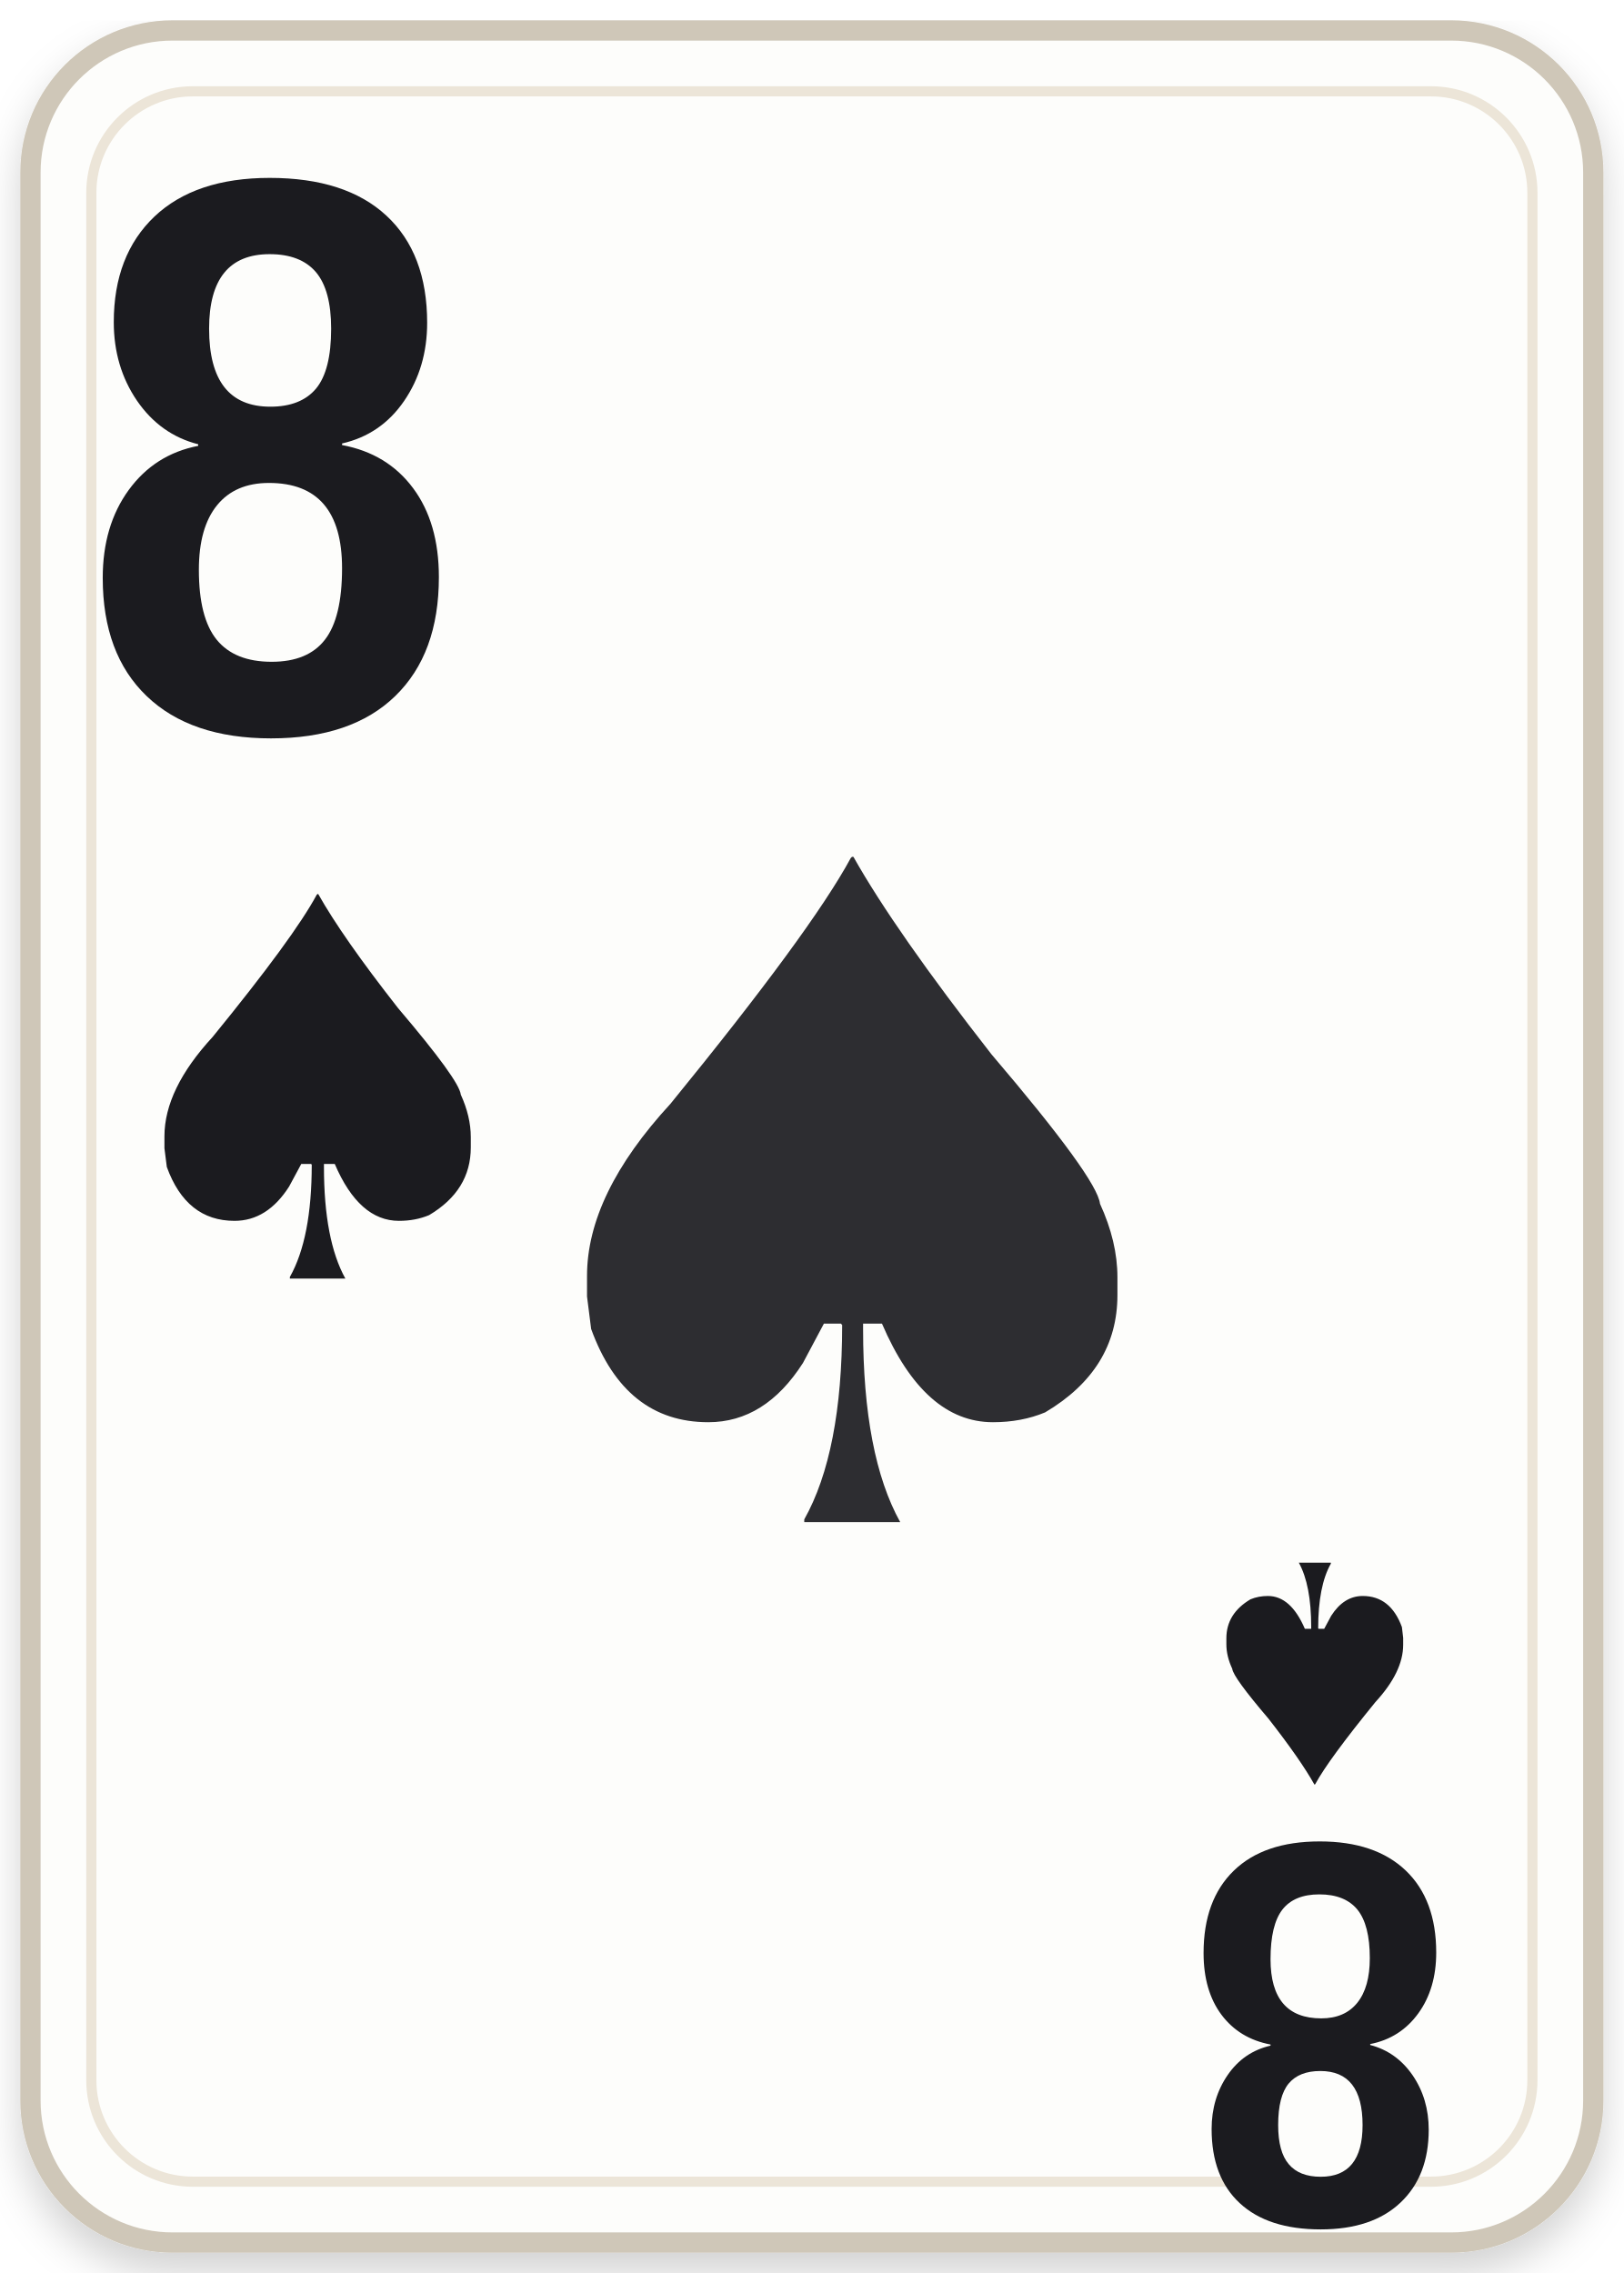
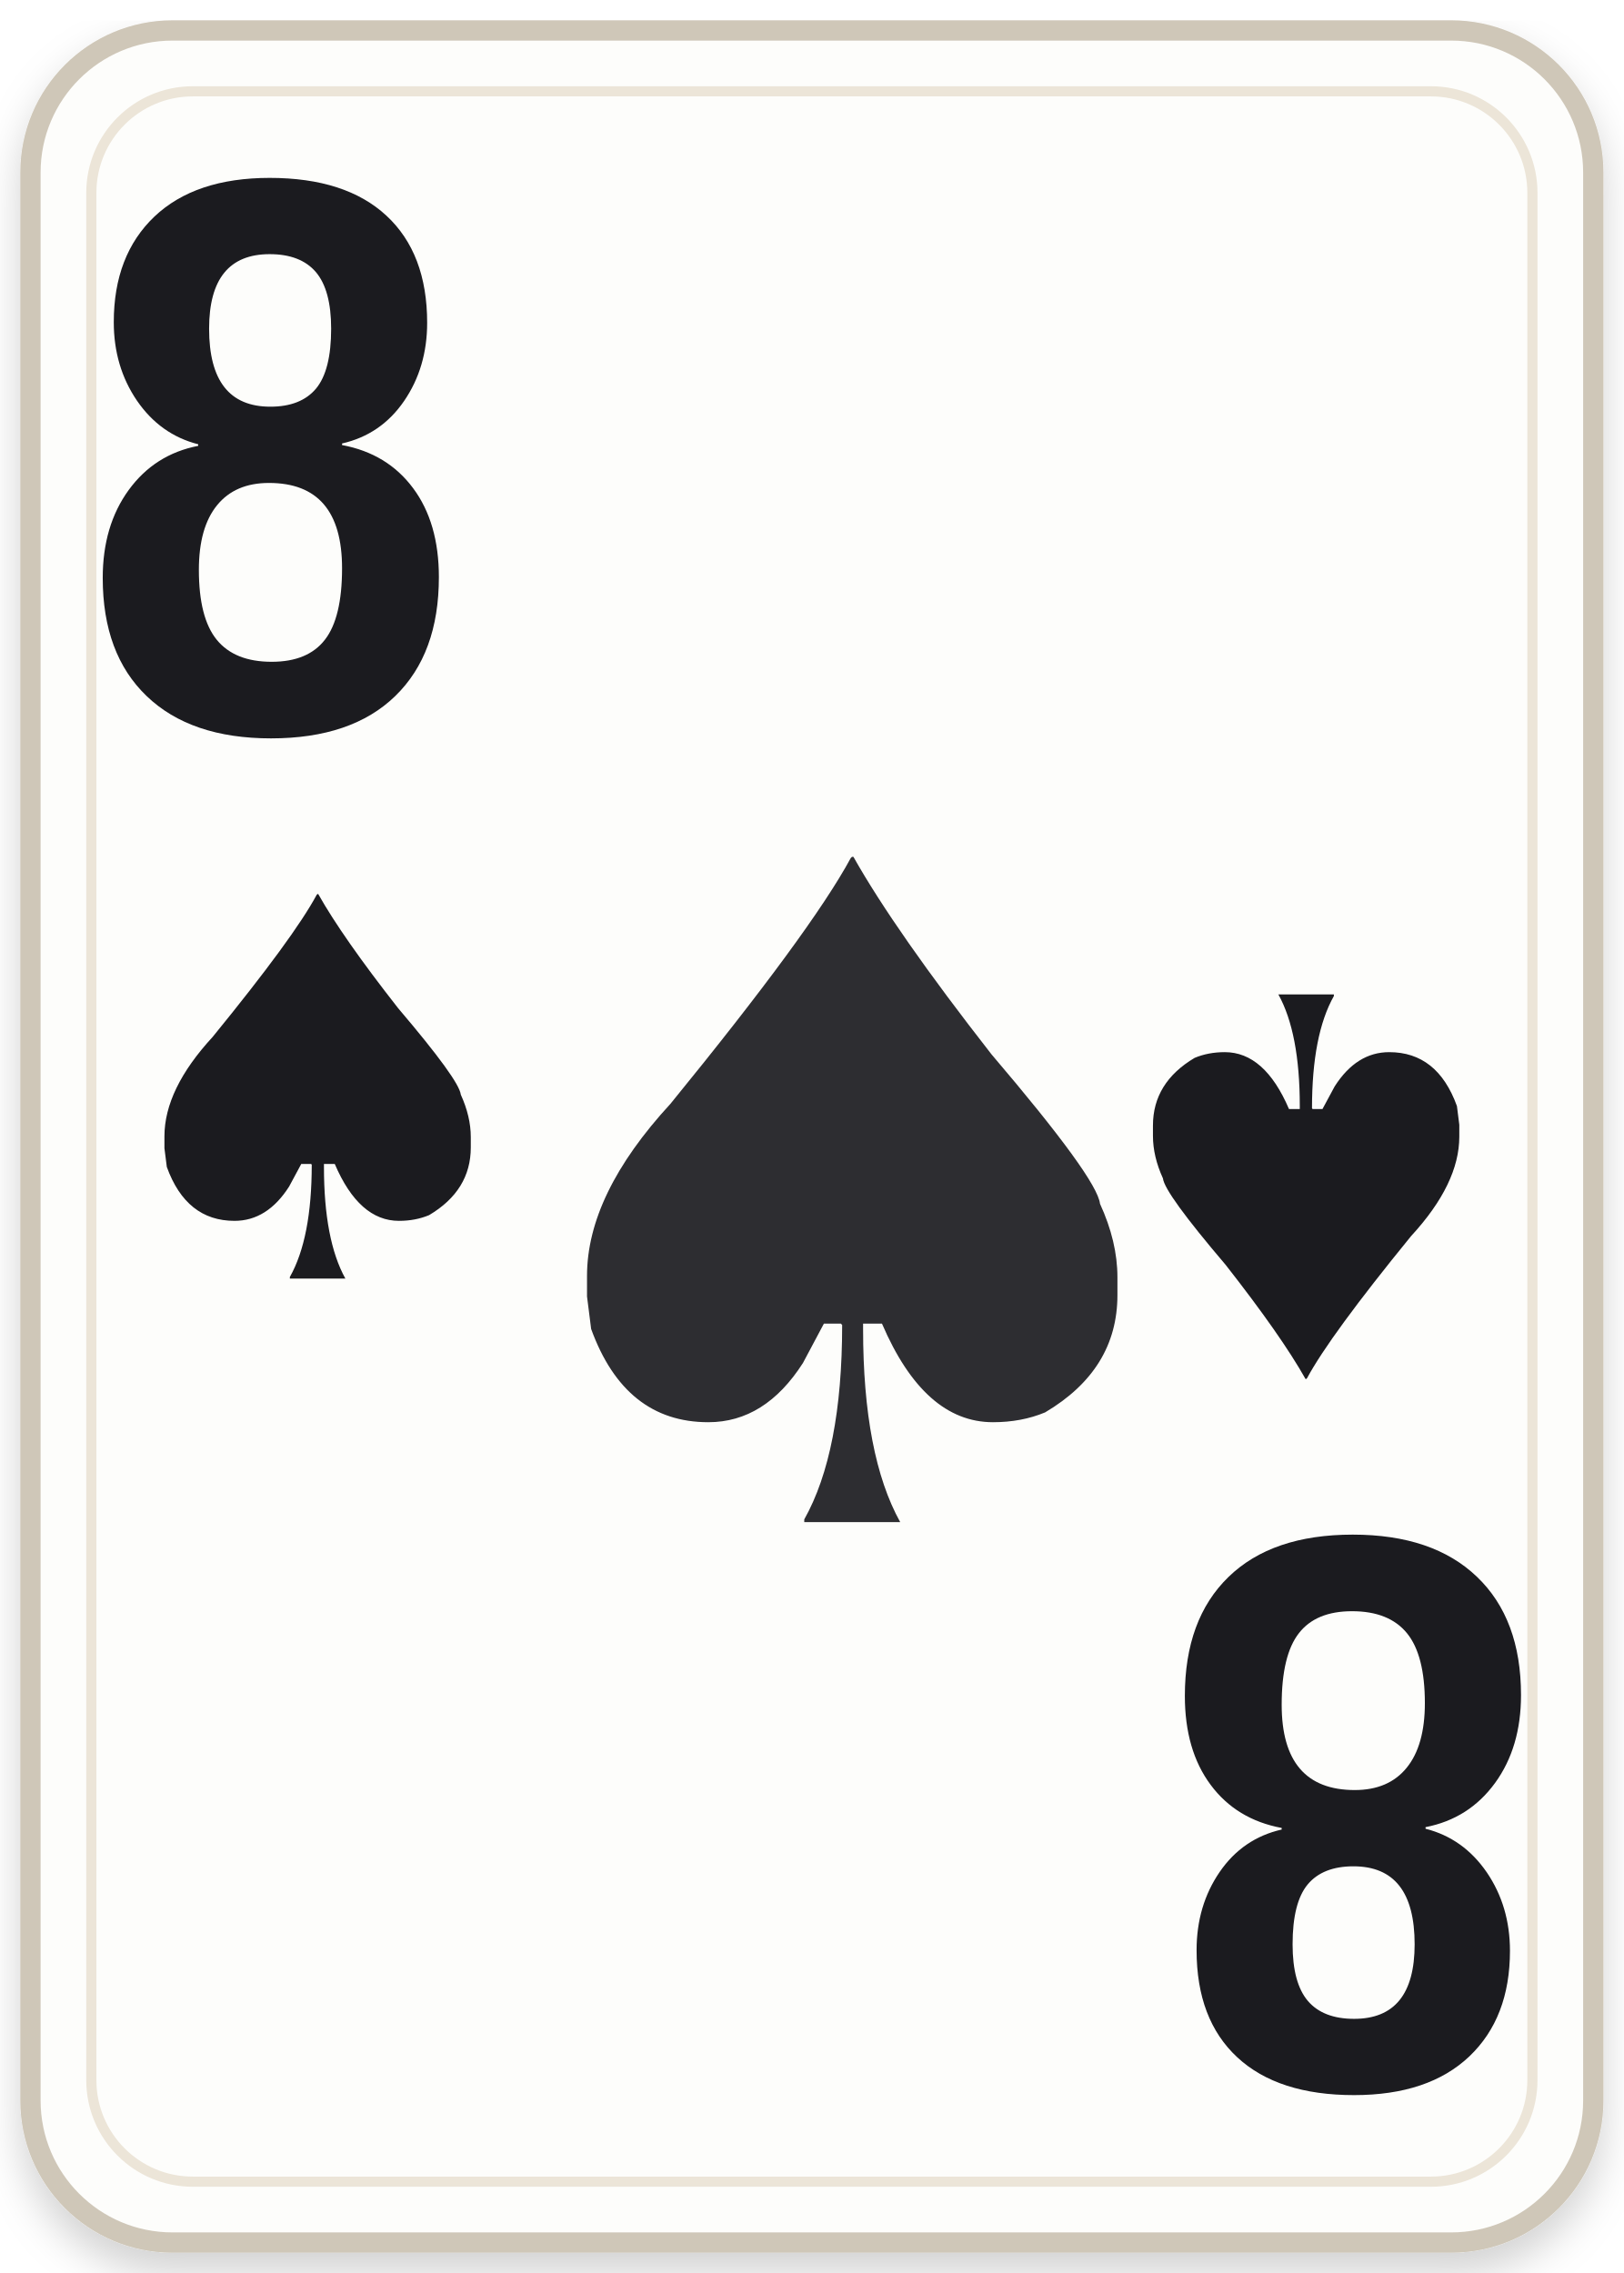
<svg xmlns="http://www.w3.org/2000/svg" viewBox="0 0 160 224" width="160" height="224">
  <defs>
    <filter id="s" x="-10%" y="-10%" width="120%" height="120%">
      <feDropShadow dx="0" dy="2" stdDeviation="2" flood-opacity=".18" />
    </filter>
  </defs>
  <rect x="3" y="3" width="154" height="218" rx="14" fill="#fdfdfb" stroke="#cfc7b8" stroke-width="2" filter="url(#s)" />
  <rect x="9" y="9" width="142" height="206" rx="10" fill="none" stroke="#ece5d8" />
  <g transform="translate(8 0) scale(0.86 1)">
    <text x="0" y="72" font-family="Arial, Helvetica, sans-serif" font-size="78" font-weight="800" fill="#1b1b1f">8</text>
  </g>
  <text x="8" y="126" font-family="Georgia, serif" font-size="52" fill="#1b1b1f">♠</text>
  <text x="84" y="150" text-anchor="middle" font-family="Georgia, serif" font-size="90" fill="#1b1b1f" opacity=".92">♠</text>
  <g transform="rotate(180 80 112)">
-     <g transform="translate(17 0) scale(0.86 1)">
-       <text x="0" y="42" font-family="Arial, Helvetica, sans-serif" font-size="54" font-weight="800" fill="#1b1b1f">8</text>
+     <g transform="translate(8 0) scale(0.86 1)">
+       <text x="0" y="72" font-family="Arial, Helvetica, sans-serif" font-size="78" font-weight="800" fill="#1b1b1f">8</text>
    </g>
-     <text x="17" y="70" font-family="Georgia, serif" font-size="30" fill="#1b1b1f">♠</text>
+     <text x="8" y="126" font-family="Georgia, serif" font-size="52" fill="#1b1b1f">♠</text>
  </g>
</svg>
